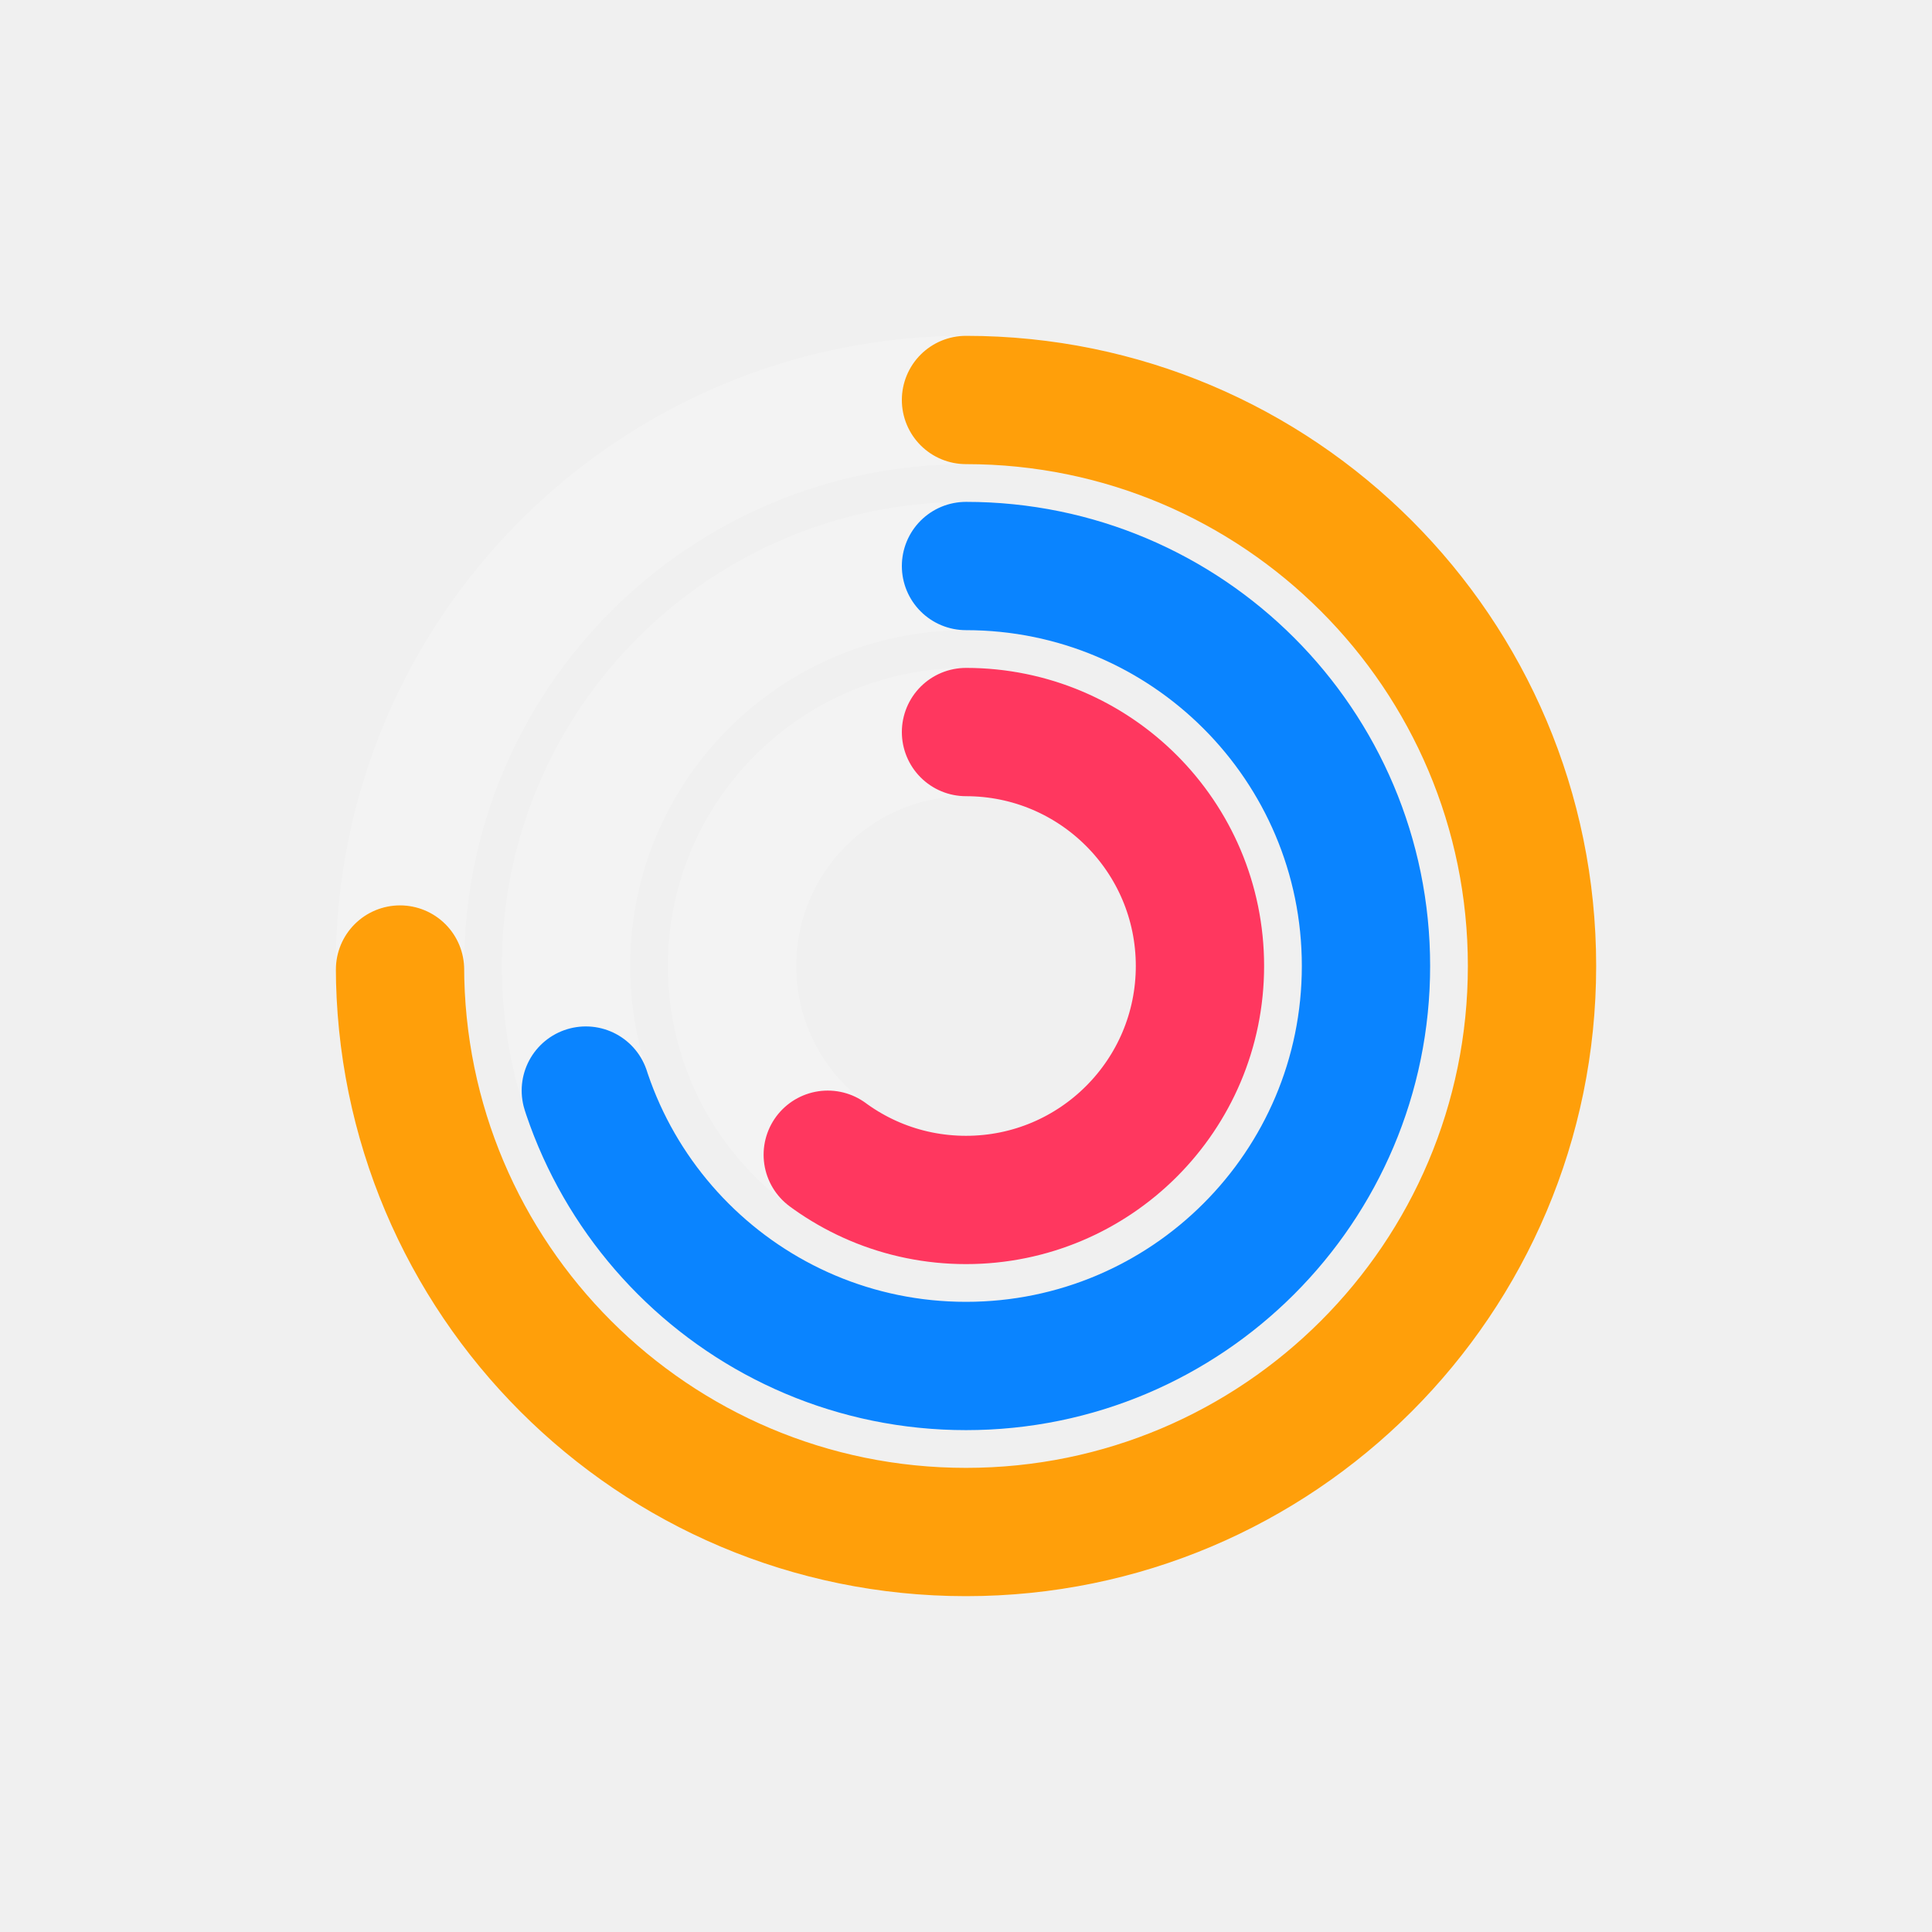
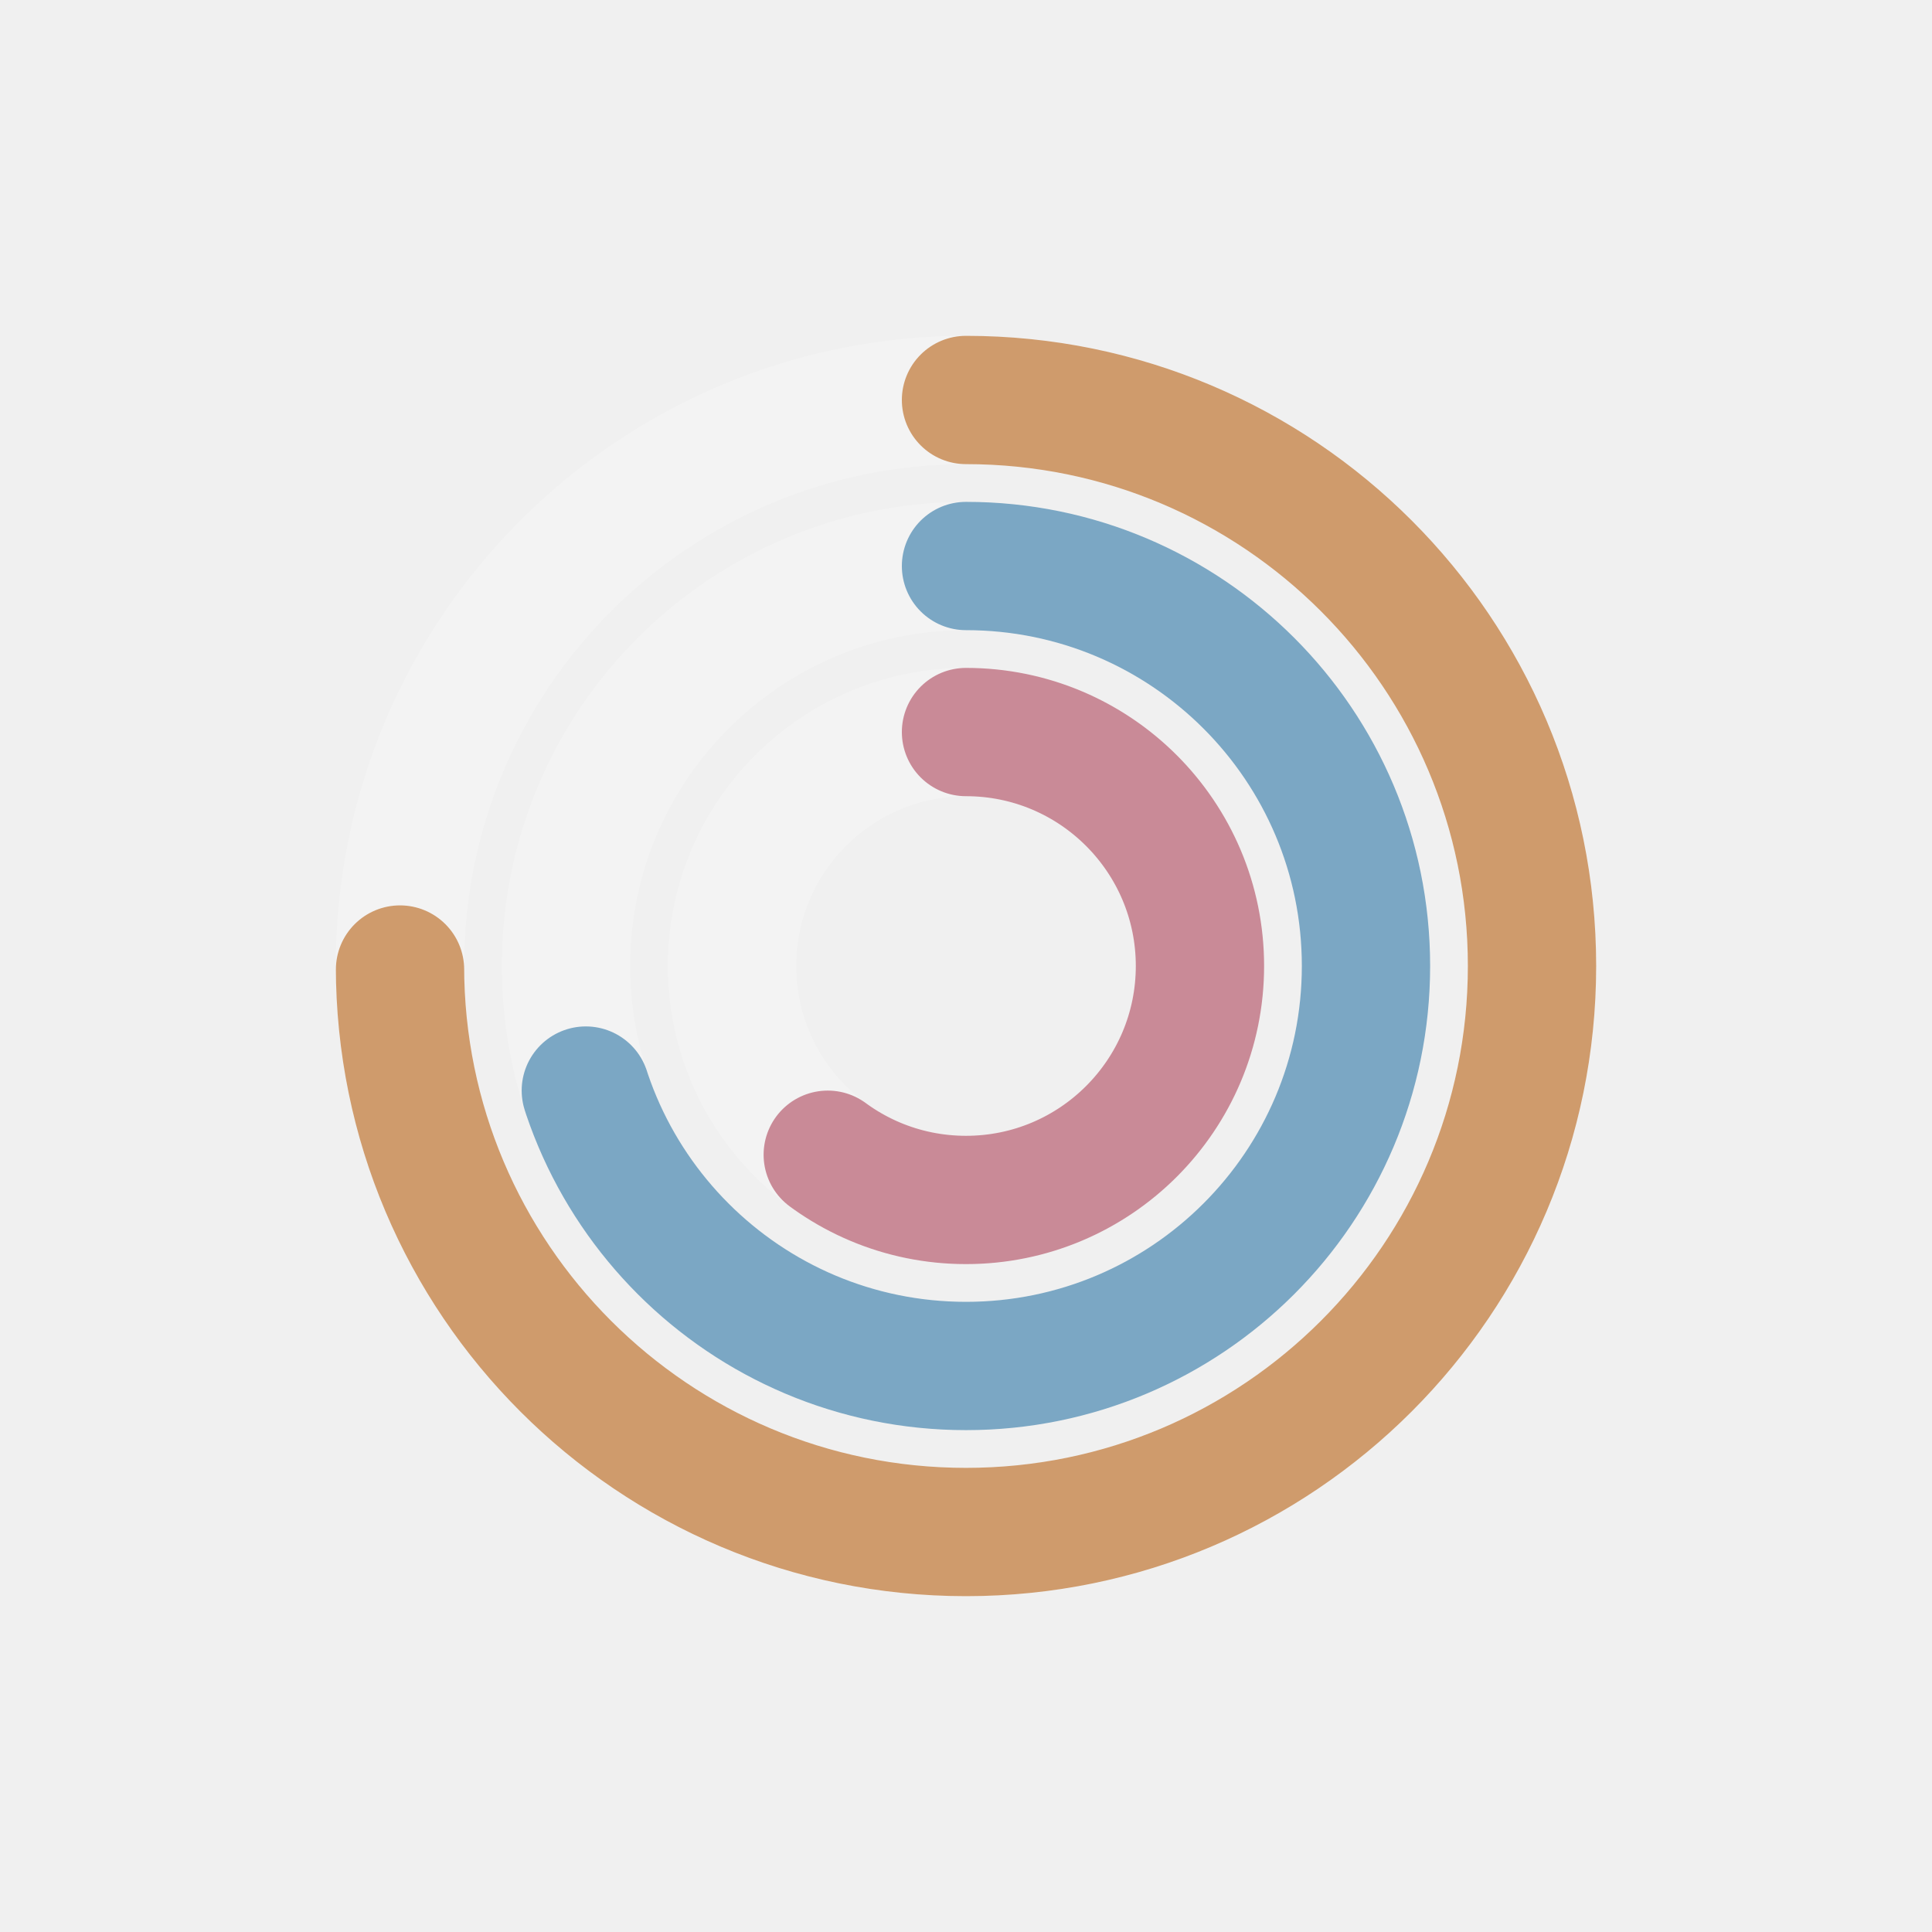
<svg xmlns="http://www.w3.org/2000/svg" width="1024" height="1024" viewBox="0 0 1024 1024" fill="none">
  <g transform="scale(2)">
    <g fill="none" stroke-linecap="round" transform="rotate(-90 256 256)">
      <circle cx="256" cy="256" r="150" stroke="#ffffff" stroke-opacity=".22" stroke-width="34" />
-       <circle cx="256" cy="256" r="150" stroke="#FF9F0A" stroke-width="34" stroke-dasharray="942" stroke-dashoffset="236" />
+       <circle cx="256" cy="256" r="150" stroke="#CF9B6C" stroke-width="34" stroke-dasharray="942" stroke-dashoffset="236" />
      <circle cx="256" cy="256" r="106" stroke="#ffffff" stroke-opacity=".22" stroke-width="34" />
-       <circle cx="256" cy="256" r="106" stroke="#0A84FF" stroke-width="34" stroke-dasharray="666" stroke-dashoffset="200" />
+       <circle cx="256" cy="256" r="106" stroke="#7BA7C4" stroke-width="34" stroke-dasharray="666" stroke-dashoffset="200" />
      <circle cx="256" cy="256" r="62" stroke="#ffffff" stroke-opacity=".22" stroke-width="34" />
-       <circle cx="256" cy="256" r="62" stroke="#FF375F" stroke-width="34" stroke-dasharray="390" stroke-dashoffset="156" />
+       <circle cx="256" cy="256" r="62" stroke="#C98A97" stroke-width="34" stroke-dasharray="390" stroke-dashoffset="156" />
    </g>
  </g>
</svg>
